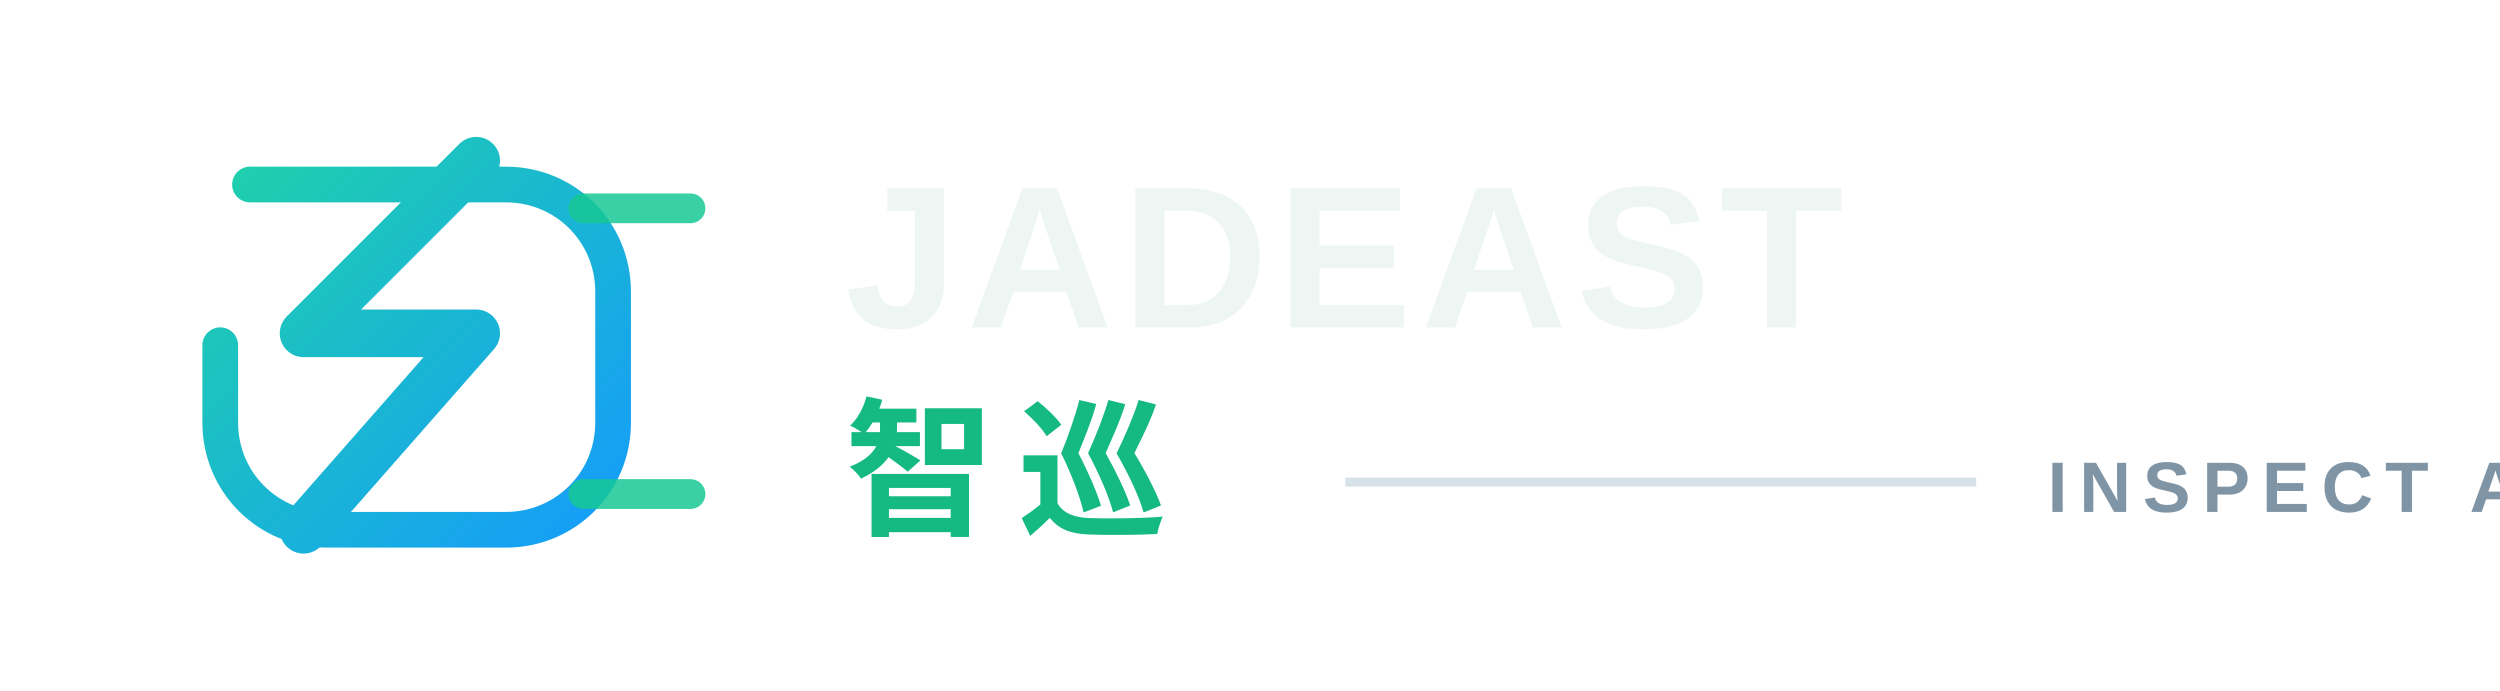
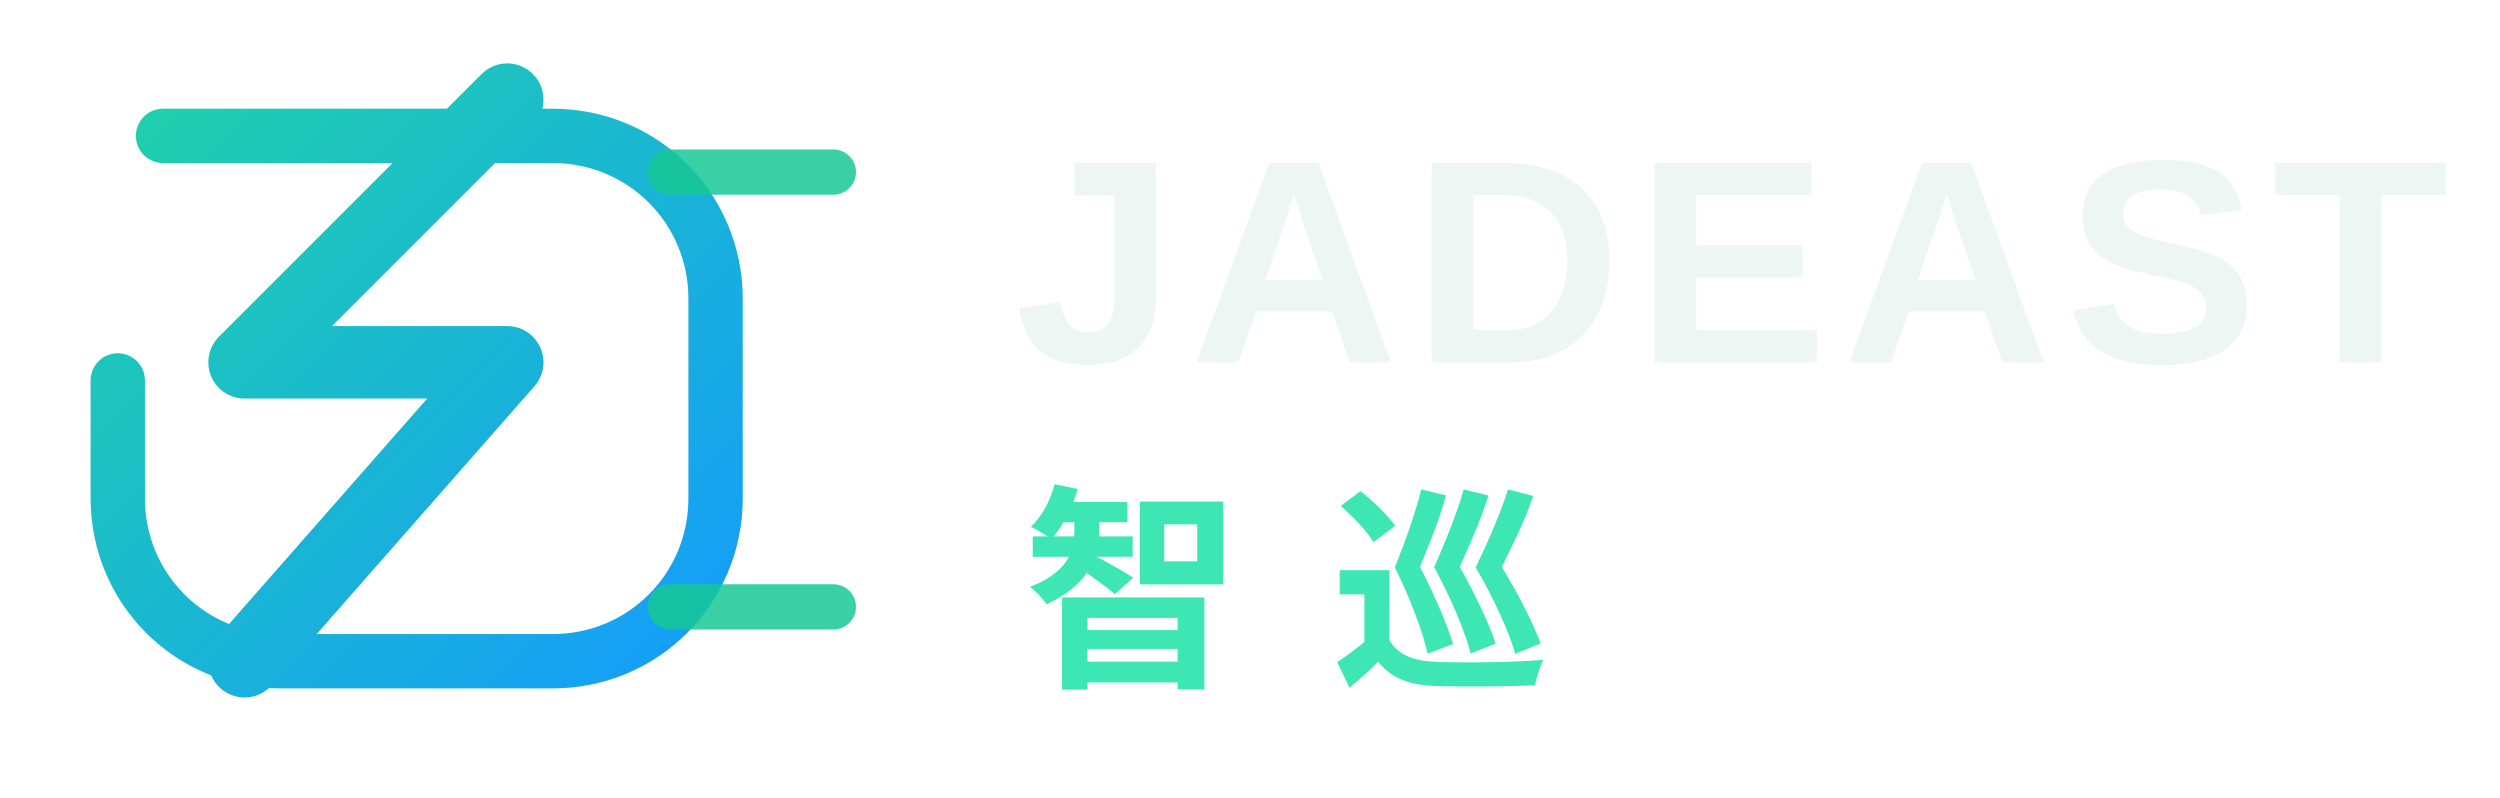
- <svg xmlns="http://www.w3.org/2000/svg" viewBox="0 0 420 116" role="img" aria-label="JADEAST 智巡">
+ <svg xmlns="http://www.w3.org/2000/svg" viewBox="24 16 276 88" role="img" aria-label="JADEAST 智巡">
  <defs>
    <linearGradient id="jade" x1="34" y1="18" x2="108" y2="92" gradientUnits="userSpaceOnUse">
      <stop stop-color="#20d6a2" />
      <stop offset="1" stop-color="#1499ff" />
    </linearGradient>
  </defs>
  <g fill="none" stroke-linecap="round" stroke-linejoin="round">
    <path d="M42 31h43c10 0 18 8 18 18v22c0 10-8 18-18 18H55c-10 0-18-8-18-18V58" stroke="url(#jade)" stroke-width="6" />
    <path d="M80 27 51 56h29L51 89" stroke="url(#jade)" stroke-width="8" />
    <path d="M98 35h18M98 83h18" stroke="#15c894" stroke-width="5" opacity=".85" />
  </g>
-   <text x="142" y="55" fill="#eef6f4" font-family="Segoe UI, Arial, sans-serif" font-size="34" font-weight="800" letter-spacing="1.5">JADEAST</text>
-   <text x="142" y="88" fill="#15b982" font-family="Microsoft YaHei, PingFang SC, sans-serif" font-size="25" font-weight="800" letter-spacing="4">智巡</text>
-   <path d="M226 81h106" stroke="#d6e2e8" stroke-width="1.5" />
-   <text x="344" y="86" fill="#7f95a6" font-family="Segoe UI, Arial, sans-serif" font-size="12" font-weight="600" letter-spacing="2">INSPECT AI</text>
+   <text x="136" y="56" fill="#eef6f4" font-family="Segoe UI, Arial, sans-serif" font-size="32" font-weight="800" letter-spacing="1.5">JADEAST</text>
+   <text x="137" y="90" fill="#3ee6b4" font-family="Microsoft YaHei, PingFang SC, sans-serif" font-size="24" font-weight="800" letter-spacing="10">智巡</text>
</svg>
